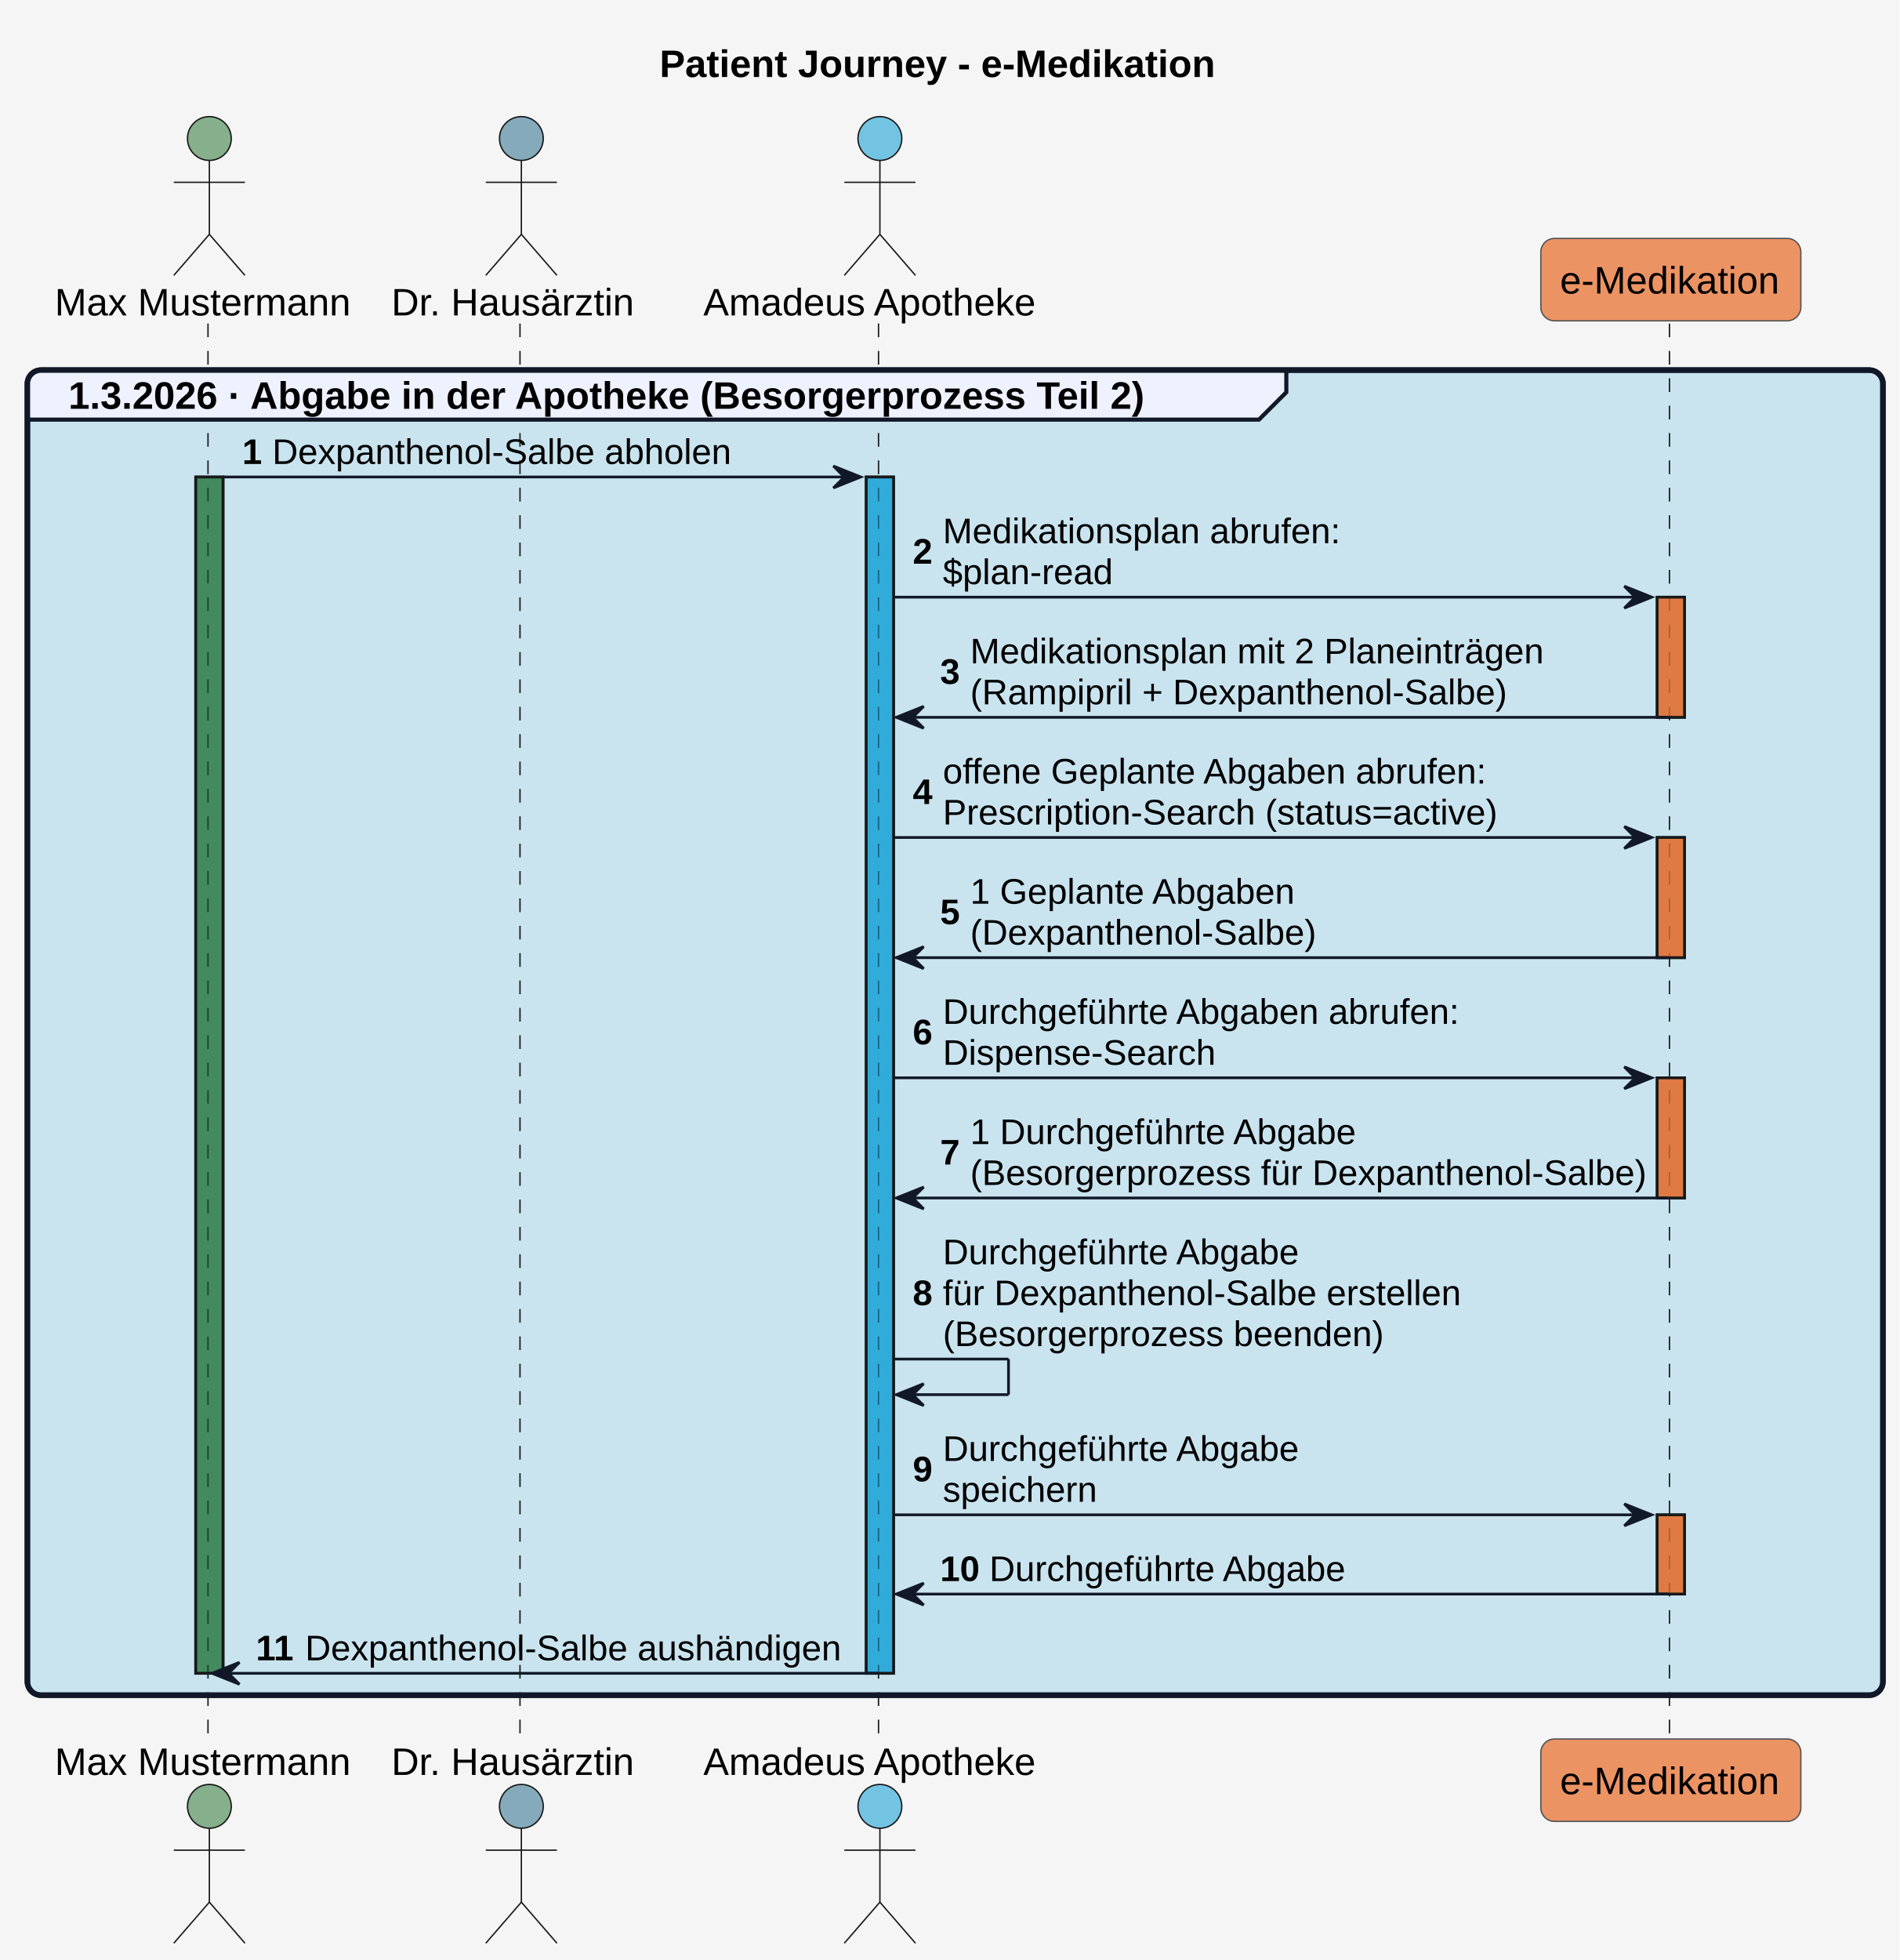
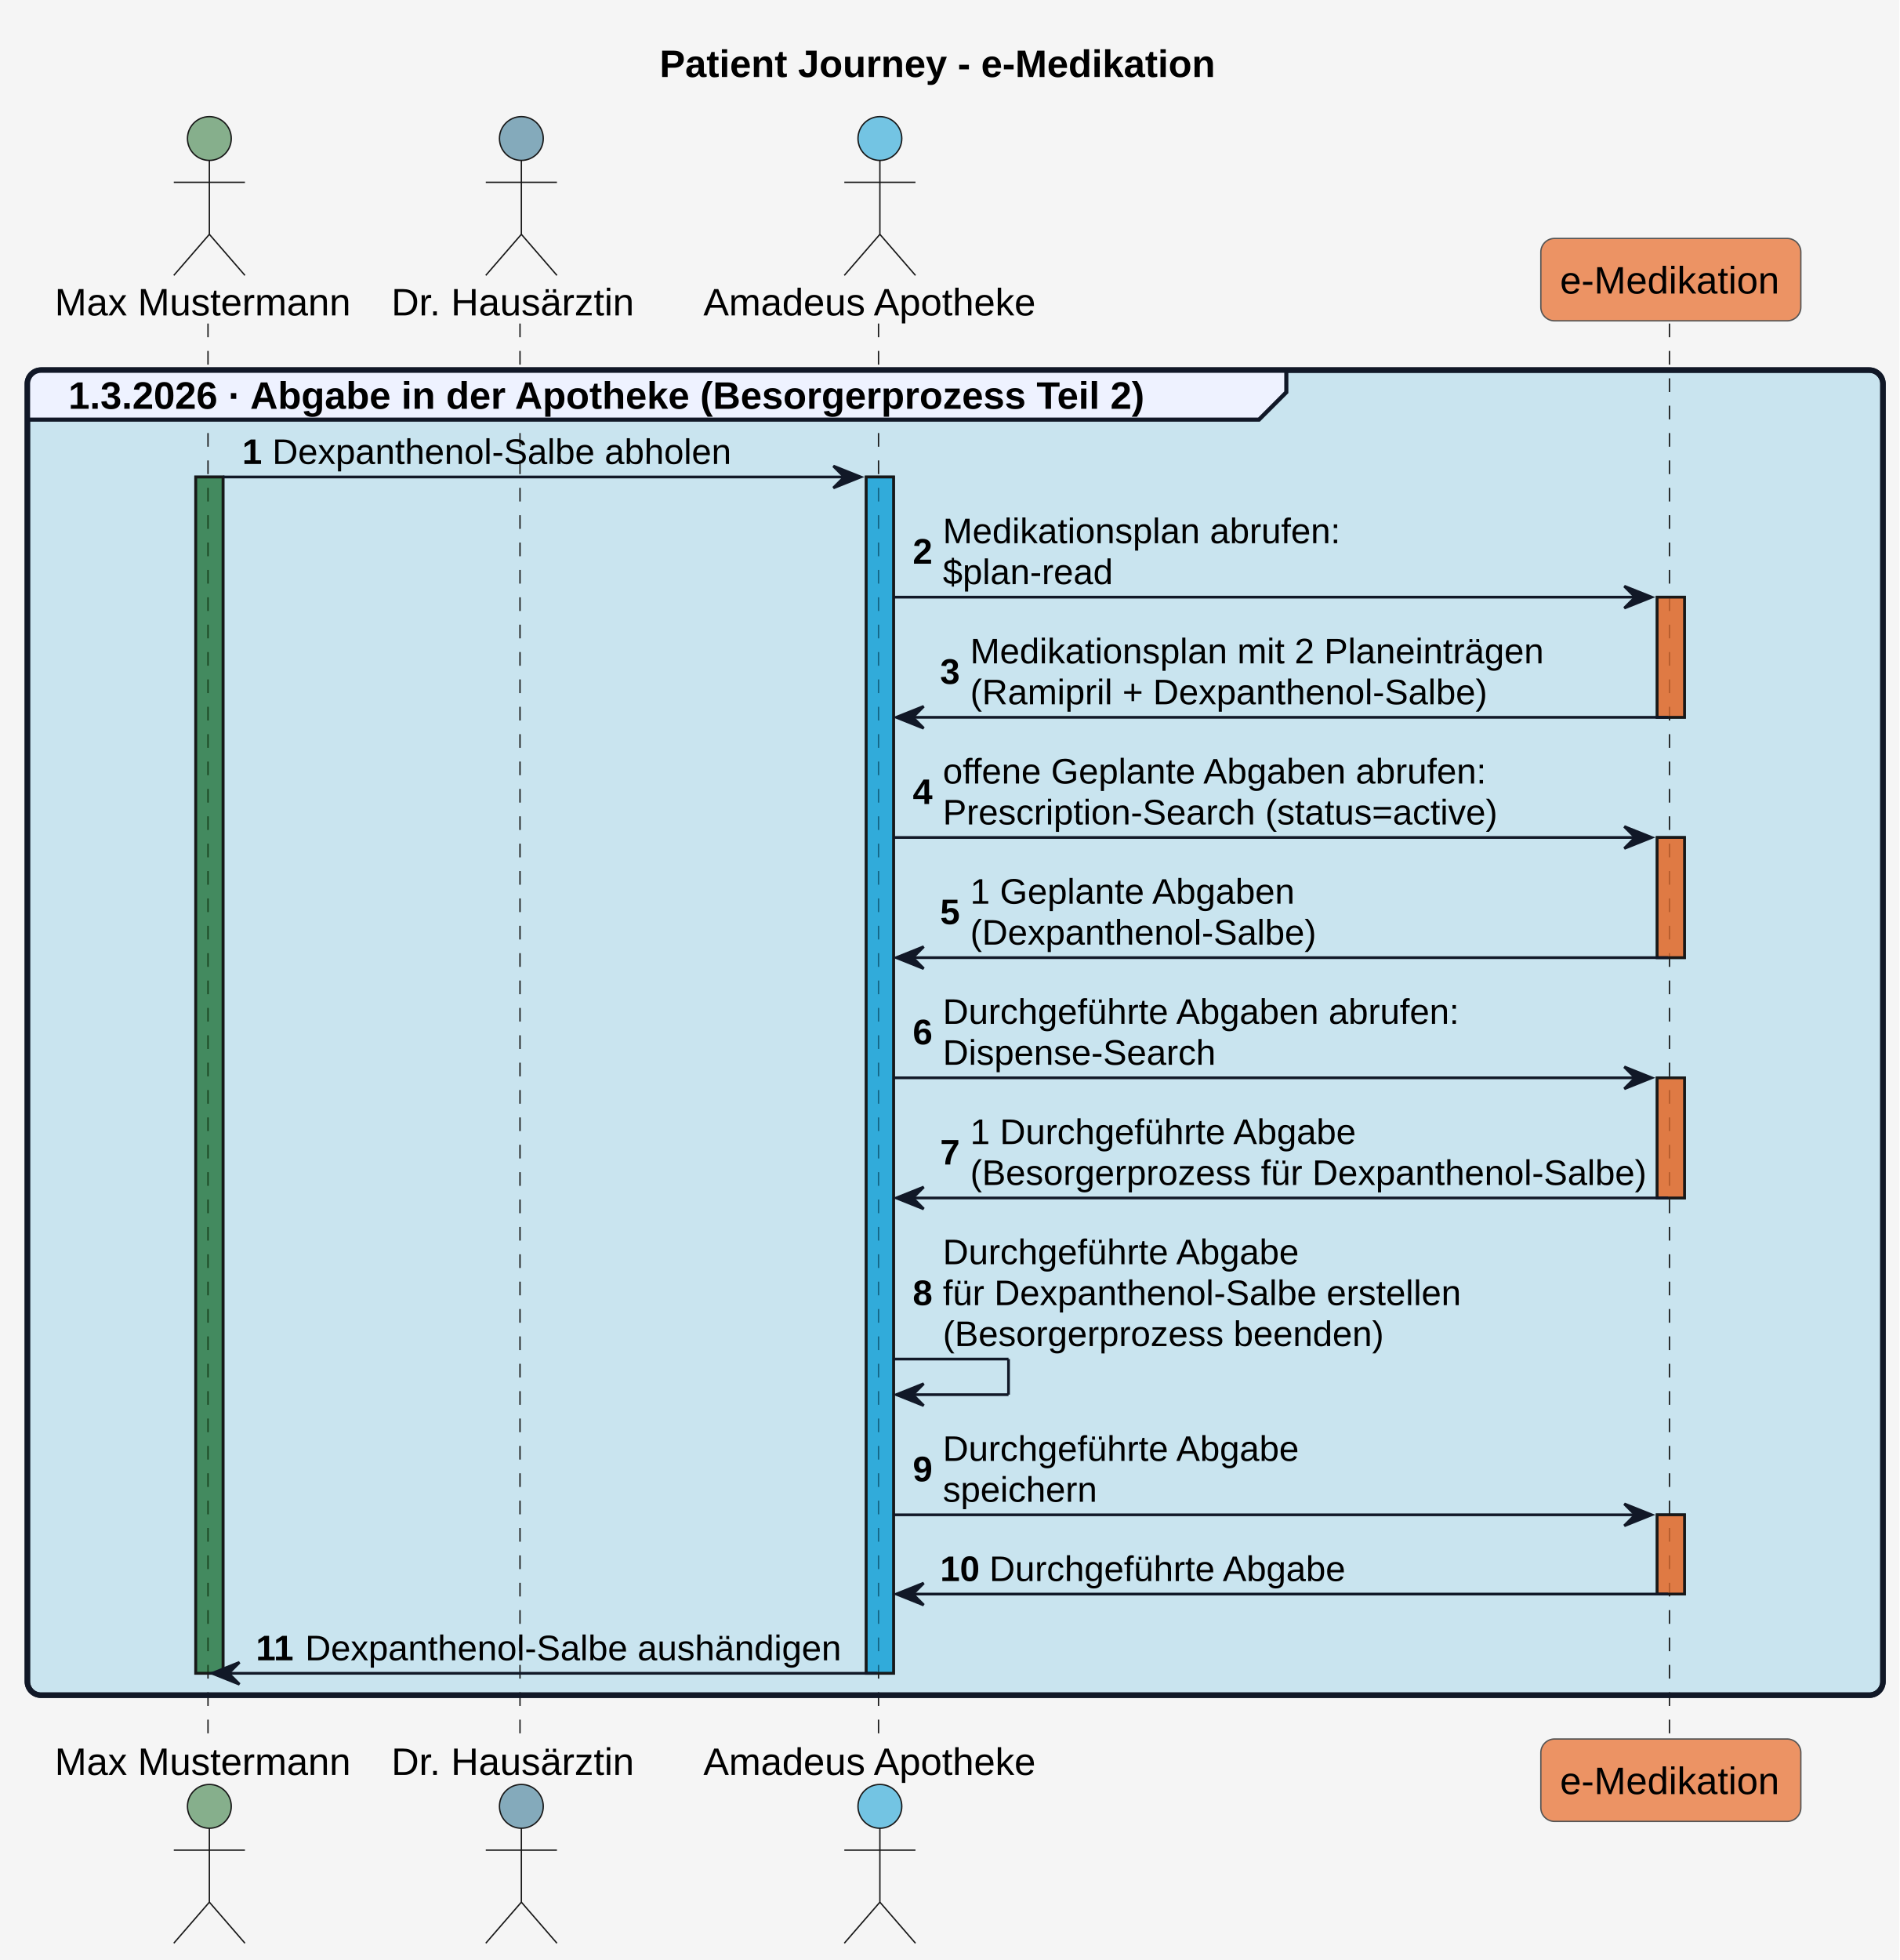
<svg xmlns="http://www.w3.org/2000/svg" contentStyleType="text/css" height="716px" preserveAspectRatio="none" style="width:694px;height:716px;background:#F5F5F5;" version="1.1" viewBox="0 0 694 716" width="694px" zoomAndPan="magnify">
  <defs />
  <g>
    <rect fill="#F5F5F5" height="716" style="stroke:none;stroke-width:1.0;" width="694" x="0" y="0" />
    <text fill="#000000" font-family="Arial" font-size="14" font-weight="bold" lengthAdjust="spacing" textLength="215" x="241" y="28.132">Patient Journey - e-Medikation</text>
    <rect fill="#196B24" fill-opacity="0.502" height="437.026" style="stroke:#181818;stroke-width:1.0;" width="10" x="71.5" y="174.245" />
    <rect fill="#0F9ED5" fill-opacity="0.565" height="437.026" style="stroke:#181818;stroke-width:1.0;" width="10" x="316.5" y="174.245" />
    <rect fill="#E97232" fill-opacity="0.741" height="43.898" style="stroke:#181818;stroke-width:1.0;" width="10" x="605.5" y="218.142" />
    <rect fill="#E97232" fill-opacity="0.741" height="43.898" style="stroke:#181818;stroke-width:1.0;" width="10" x="605.5" y="305.937" />
    <rect fill="#E97232" fill-opacity="0.741" height="43.898" style="stroke:#181818;stroke-width:1.0;" width="10" x="605.5" y="393.732" />
    <rect fill="#E97232" fill-opacity="0.741" height="28.949" style="stroke:#181818;stroke-width:1.0;" width="10" x="605.5" y="553.373" />
    <rect fill="#0F9ED5" fill-opacity="0.188" height="484.073" rx="5" ry="5" style="stroke:#111827;stroke-width:2.0;" width="678" x="10" y="135.197" />
    <line style="stroke:#181818;stroke-width:0.5;stroke-dasharray:5.0,5.0;" x1="76" x2="76" y1="118.197" y2="636.27" />
    <line style="stroke:#181818;stroke-width:0.5;stroke-dasharray:5.0,5.0;" x1="190" x2="190" y1="118.197" y2="636.27" />
    <line style="stroke:#181818;stroke-width:0.5;stroke-dasharray:5.0,5.0;" x1="321" x2="321" y1="118.197" y2="636.27" />
    <line style="stroke:#181818;stroke-width:0.5;stroke-dasharray:5.0,5.0;" x1="610" x2="610" y1="118.197" y2="636.27" />
    <text fill="#000000" font-family="Arial" font-size="14" lengthAdjust="spacing" textLength="107" x="20" y="115.231">Max Mustermann</text>
    <ellipse cx="76.5" cy="50.599" fill="#196B24" fill-opacity="0.502" rx="8" ry="8" style="stroke:#181818;stroke-width:0.5;" />
    <path d="M76.5,58.599 L76.5,85.599 M63.5,66.599 L89.5,66.599 M76.5,85.599 L63.5,100.599 M76.5,85.599 L89.5,100.599 " fill="none" style="stroke:#181818;stroke-width:0.5;" />
    <text fill="#000000" font-family="Arial" font-size="14" lengthAdjust="spacing" textLength="107" x="20" y="648.402">Max Mustermann</text>
    <ellipse cx="76.5" cy="659.869" fill="#196B24" fill-opacity="0.502" rx="8" ry="8" style="stroke:#181818;stroke-width:0.5;" />
    <path d="M76.5,667.869 L76.5,694.869 M63.5,675.869 L89.5,675.869 M76.5,694.869 L63.5,709.869 M76.5,694.869 L89.5,709.869 " fill="none" style="stroke:#181818;stroke-width:0.5;" />
    <text fill="#000000" font-family="Arial" font-size="14" lengthAdjust="spacing" textLength="89" x="143" y="115.231">Dr. Hausärztin</text>
    <ellipse cx="190.5" cy="50.599" fill="#156082" fill-opacity="0.502" rx="8" ry="8" style="stroke:#181818;stroke-width:0.5;" />
    <path d="M190.5,58.599 L190.5,85.599 M177.5,66.599 L203.5,66.599 M190.5,85.599 L177.5,100.599 M190.5,85.599 L203.5,100.599 " fill="none" style="stroke:#181818;stroke-width:0.5;" />
    <text fill="#000000" font-family="Arial" font-size="14" lengthAdjust="spacing" textLength="89" x="143" y="648.402">Dr. Hausärztin</text>
    <ellipse cx="190.5" cy="659.869" fill="#156082" fill-opacity="0.502" rx="8" ry="8" style="stroke:#181818;stroke-width:0.5;" />
    <path d="M190.5,667.869 L190.5,694.869 M177.5,675.869 L203.5,675.869 M190.5,694.869 L177.5,709.869 M190.5,694.869 L203.5,709.869 " fill="none" style="stroke:#181818;stroke-width:0.5;" />
    <text fill="#000000" font-family="Arial" font-size="14" lengthAdjust="spacing" textLength="123" x="257" y="115.231">Amadeus Apotheke</text>
    <ellipse cx="321.5" cy="50.599" fill="#0F9ED5" fill-opacity="0.565" rx="8" ry="8" style="stroke:#181818;stroke-width:0.5;" />
    <path d="M321.5,58.599 L321.5,85.599 M308.5,66.599 L334.5,66.599 M321.5,85.599 L308.5,100.599 M321.5,85.599 L334.5,100.599 " fill="none" style="stroke:#181818;stroke-width:0.5;" />
    <text fill="#000000" font-family="Arial" font-size="14" lengthAdjust="spacing" textLength="123" x="257" y="648.402">Amadeus Apotheke</text>
    <ellipse cx="321.5" cy="659.869" fill="#0F9ED5" fill-opacity="0.565" rx="8" ry="8" style="stroke:#181818;stroke-width:0.5;" />
    <path d="M321.5,667.869 L321.5,694.869 M308.5,675.869 L334.5,675.869 M321.5,694.869 L308.5,709.869 M321.5,694.869 L334.5,709.869 " fill="none" style="stroke:#181818;stroke-width:0.5;" />
    <rect fill="#E97232" fill-opacity="0.741" height="30.099" rx="5" ry="5" style="stroke:#555555;stroke-width:0.5;" width="95" x="563" y="87.099" />
    <text fill="#000000" font-family="Arial" font-size="14" lengthAdjust="spacing" textLength="81" x="570" y="107.231">e-Medikation</text>
    <rect fill="#E97232" fill-opacity="0.741" height="30.099" rx="5" ry="5" style="stroke:#555555;stroke-width:0.5;" width="95" x="563" y="635.27" />
    <text fill="#000000" font-family="Arial" font-size="14" lengthAdjust="spacing" textLength="81" x="570" y="655.402">e-Medikation</text>
    <rect fill="#196B24" fill-opacity="0.502" height="437.026" style="stroke:#181818;stroke-width:1.0;" width="10" x="71.5" y="174.245" />
    <rect fill="#0F9ED5" fill-opacity="0.565" height="437.026" style="stroke:#181818;stroke-width:1.0;" width="10" x="316.5" y="174.245" />
    <rect fill="#E97232" fill-opacity="0.741" height="43.898" style="stroke:#181818;stroke-width:1.0;" width="10" x="605.5" y="218.142" />
    <rect fill="#E97232" fill-opacity="0.741" height="43.898" style="stroke:#181818;stroke-width:1.0;" width="10" x="605.5" y="305.937" />
    <rect fill="#E97232" fill-opacity="0.741" height="43.898" style="stroke:#181818;stroke-width:1.0;" width="10" x="605.5" y="393.732" />
    <rect fill="#E97232" fill-opacity="0.741" height="28.949" style="stroke:#181818;stroke-width:1.0;" width="10" x="605.5" y="553.373" />
    <path d="M15,135.197 L470,135.197 L470,143.296 L460,153.296 L10,153.296 L10,140.197 A5,5 0 0 1 15,135.197 " fill="#EEF2FF" style="stroke:#111827;stroke-width:1.5;" />
    <rect fill="none" height="484.073" rx="5" ry="5" style="stroke:#111827;stroke-width:2.0;" width="678" x="10" y="135.197" />
    <text fill="#000000" font-family="Arial" font-size="14" font-weight="bold" lengthAdjust="spacing" textLength="415" x="25" y="149.329">1.3.2026 · Abgabe in der Apotheke (Besorgerprozess Teil 2)</text>
    <polygon fill="#111827" points="304.5,170.245,314.5,174.245,304.5,178.245,308.5,174.245" style="stroke:#111827;stroke-width:1.0;" />
    <line style="stroke:#111827;stroke-width:1.0;" x1="81.5" x2="310.5" y1="174.245" y2="174.245" />
    <text fill="#000000" font-family="Arial" font-size="13" font-weight="bold" lengthAdjust="spacing" textLength="7" x="88.5" y="169.49">1</text>
    <text fill="#000000" font-family="Arial" font-size="13" lengthAdjust="spacing" textLength="165" x="99.5" y="169.49">Dexpanthenol-Salbe abholen</text>
    <polygon fill="#111827" points="593.5,214.142,603.5,218.142,593.5,222.142,597.5,218.142" style="stroke:#111827;stroke-width:1.0;" />
    <line style="stroke:#111827;stroke-width:1.0;" x1="326.5" x2="599.5" y1="218.142" y2="218.142" />
    <text fill="#000000" font-family="Arial" font-size="13" font-weight="bold" lengthAdjust="spacing" textLength="7" x="333.5" y="205.913">2</text>
    <text fill="#000000" font-family="Arial" font-size="13" lengthAdjust="spacing" textLength="144" x="344.5" y="198.439">Medikationsplan abrufen:</text>
    <text fill="#000000" font-family="Arial" font-size="13" lengthAdjust="spacing" textLength="60" x="344.5" y="213.387">$plan-read</text>
    <polygon fill="#111827" points="337.5,258.04,327.5,262.04,337.5,266.04,333.5,262.04" style="stroke:#111827;stroke-width:1.0;" />
    <line style="stroke:#111827;stroke-width:1.0;" x1="331.5" x2="609.5" y1="262.04" y2="262.04" />
    <text fill="#000000" font-family="Arial" font-size="13" font-weight="bold" lengthAdjust="spacing" textLength="7" x="343.5" y="249.81">3</text>
    <text fill="#000000" font-family="Arial" font-size="13" lengthAdjust="spacing" textLength="210" x="354.5" y="242.336">Medikationsplan mit 2 Planeinträgen</text>
-     <text fill="#000000" font-family="Arial" font-size="13" lengthAdjust="spacing" textLength="194" x="354.5" y="257.285">(Rampipril + Dexpanthenol-Salbe)</text>
+     <text fill="#000000" font-family="Arial" font-size="13" lengthAdjust="spacing" textLength="194" x="354.5" y="257.285">(Ramipril + Dexpanthenol-Salbe)</text>
    <polygon fill="#111827" points="593.5,301.937,603.5,305.937,593.5,309.937,597.5,305.937" style="stroke:#111827;stroke-width:1.0;" />
    <line style="stroke:#111827;stroke-width:1.0;" x1="326.5" x2="599.5" y1="305.937" y2="305.937" />
    <text fill="#000000" font-family="Arial" font-size="13" font-weight="bold" lengthAdjust="spacing" textLength="7" x="333.5" y="293.708">4</text>
    <text fill="#000000" font-family="Arial" font-size="13" lengthAdjust="spacing" textLength="195" x="344.5" y="286.233">offene Geplante Abgaben abrufen:</text>
    <text fill="#000000" font-family="Arial" font-size="13" lengthAdjust="spacing" textLength="203" x="344.5" y="301.182">Prescription-Search (status=active)</text>
    <polygon fill="#111827" points="337.5,345.834,327.5,349.834,337.5,353.834,333.5,349.834" style="stroke:#111827;stroke-width:1.0;" />
    <line style="stroke:#111827;stroke-width:1.0;" x1="331.5" x2="609.5" y1="349.834" y2="349.834" />
    <text fill="#000000" font-family="Arial" font-size="13" font-weight="bold" lengthAdjust="spacing" textLength="7" x="343.5" y="337.605">5</text>
    <text fill="#000000" font-family="Arial" font-size="13" lengthAdjust="spacing" textLength="118" x="354.5" y="330.131">1 Geplante Abgaben</text>
    <text fill="#000000" font-family="Arial" font-size="13" lengthAdjust="spacing" textLength="124" x="354.5" y="345.08">(Dexpanthenol-Salbe)</text>
    <polygon fill="#111827" points="593.5,389.732,603.5,393.732,593.5,397.732,597.5,393.732" style="stroke:#111827;stroke-width:1.0;" />
    <line style="stroke:#111827;stroke-width:1.0;" x1="326.5" x2="599.5" y1="393.732" y2="393.732" />
    <text fill="#000000" font-family="Arial" font-size="13" font-weight="bold" lengthAdjust="spacing" textLength="7" x="333.5" y="381.503">6</text>
    <text fill="#000000" font-family="Arial" font-size="13" lengthAdjust="spacing" textLength="185" x="344.5" y="374.028">Durchgeführte Abgaben abrufen:</text>
    <text fill="#000000" font-family="Arial" font-size="13" lengthAdjust="spacing" textLength="99" x="344.5" y="388.977">Dispense-Search</text>
    <polygon fill="#111827" points="337.5,433.629,327.5,437.629,337.5,441.629,333.5,437.629" style="stroke:#111827;stroke-width:1.0;" />
    <line style="stroke:#111827;stroke-width:1.0;" x1="331.5" x2="609.5" y1="437.629" y2="437.629" />
    <text fill="#000000" font-family="Arial" font-size="13" font-weight="bold" lengthAdjust="spacing" textLength="7" x="343.5" y="425.4">7</text>
    <text fill="#000000" font-family="Arial" font-size="13" lengthAdjust="spacing" textLength="139" x="354.5" y="417.926">1 Durchgeführte Abgabe</text>
    <text fill="#000000" font-family="Arial" font-size="13" lengthAdjust="spacing" textLength="244" x="354.5" y="432.875">(Besorgerprozess für Dexpanthenol-Salbe)</text>
    <line style="stroke:#111827;stroke-width:1.0;" x1="326.5" x2="368.5" y1="496.476" y2="496.476" />
    <line style="stroke:#111827;stroke-width:1.0;" x1="368.5" x2="368.5" y1="496.476" y2="509.476" />
    <line style="stroke:#111827;stroke-width:1.0;" x1="327.5" x2="368.5" y1="509.476" y2="509.476" />
    <polygon fill="#111827" points="337.5,505.476,327.5,509.476,337.5,513.476,333.5,509.476" style="stroke:#111827;stroke-width:1.0;" />
    <text fill="#000000" font-family="Arial" font-size="13" font-weight="bold" lengthAdjust="spacing" textLength="7" x="333.5" y="476.772">8</text>
    <text fill="#000000" font-family="Arial" font-size="13" lengthAdjust="spacing" textLength="128" x="344.5" y="461.823">Durchgeführte Abgabe</text>
    <text fill="#000000" font-family="Arial" font-size="13" lengthAdjust="spacing" textLength="187" x="344.5" y="476.772">für Dexpanthenol-Salbe erstellen</text>
    <text fill="#000000" font-family="Arial" font-size="13" lengthAdjust="spacing" textLength="159" x="344.5" y="491.721">(Besorgerprozess beenden)</text>
    <polygon fill="#111827" points="593.5,549.373,603.5,553.373,593.5,557.373,597.5,553.373" style="stroke:#111827;stroke-width:1.0;" />
    <line style="stroke:#111827;stroke-width:1.0;" x1="326.5" x2="599.5" y1="553.373" y2="553.373" />
    <text fill="#000000" font-family="Arial" font-size="13" font-weight="bold" lengthAdjust="spacing" textLength="7" x="333.5" y="541.144">9</text>
    <text fill="#000000" font-family="Arial" font-size="13" lengthAdjust="spacing" textLength="128" x="344.5" y="533.669">Durchgeführte Abgabe</text>
    <text fill="#000000" font-family="Arial" font-size="13" lengthAdjust="spacing" textLength="56" x="344.5" y="548.618">speichern</text>
    <polygon fill="#111827" points="337.5,578.322,327.5,582.322,337.5,586.322,333.5,582.322" style="stroke:#111827;stroke-width:1.0;" />
    <line style="stroke:#111827;stroke-width:1.0;" x1="331.5" x2="609.5" y1="582.322" y2="582.322" />
    <text fill="#000000" font-family="Arial" font-size="13" font-weight="bold" lengthAdjust="spacing" textLength="14" x="343.5" y="577.567">10</text>
    <text fill="#000000" font-family="Arial" font-size="13" lengthAdjust="spacing" textLength="128" x="361.5" y="577.567">Durchgeführte Abgabe</text>
    <polygon fill="#111827" points="87.5,607.27,77.5,611.27,87.5,615.27,83.5,611.27" style="stroke:#111827;stroke-width:1.0;" />
    <line style="stroke:#111827;stroke-width:1.0;" x1="81.5" x2="320.5" y1="611.27" y2="611.27" />
    <text fill="#000000" font-family="Arial" font-size="13" font-weight="bold" lengthAdjust="spacing" textLength="14" x="93.5" y="606.516">11</text>
    <text fill="#000000" font-family="Arial" font-size="13" lengthAdjust="spacing" textLength="193" x="111.5" y="606.516">Dexpanthenol-Salbe aushändigen</text>
  </g>
</svg>
